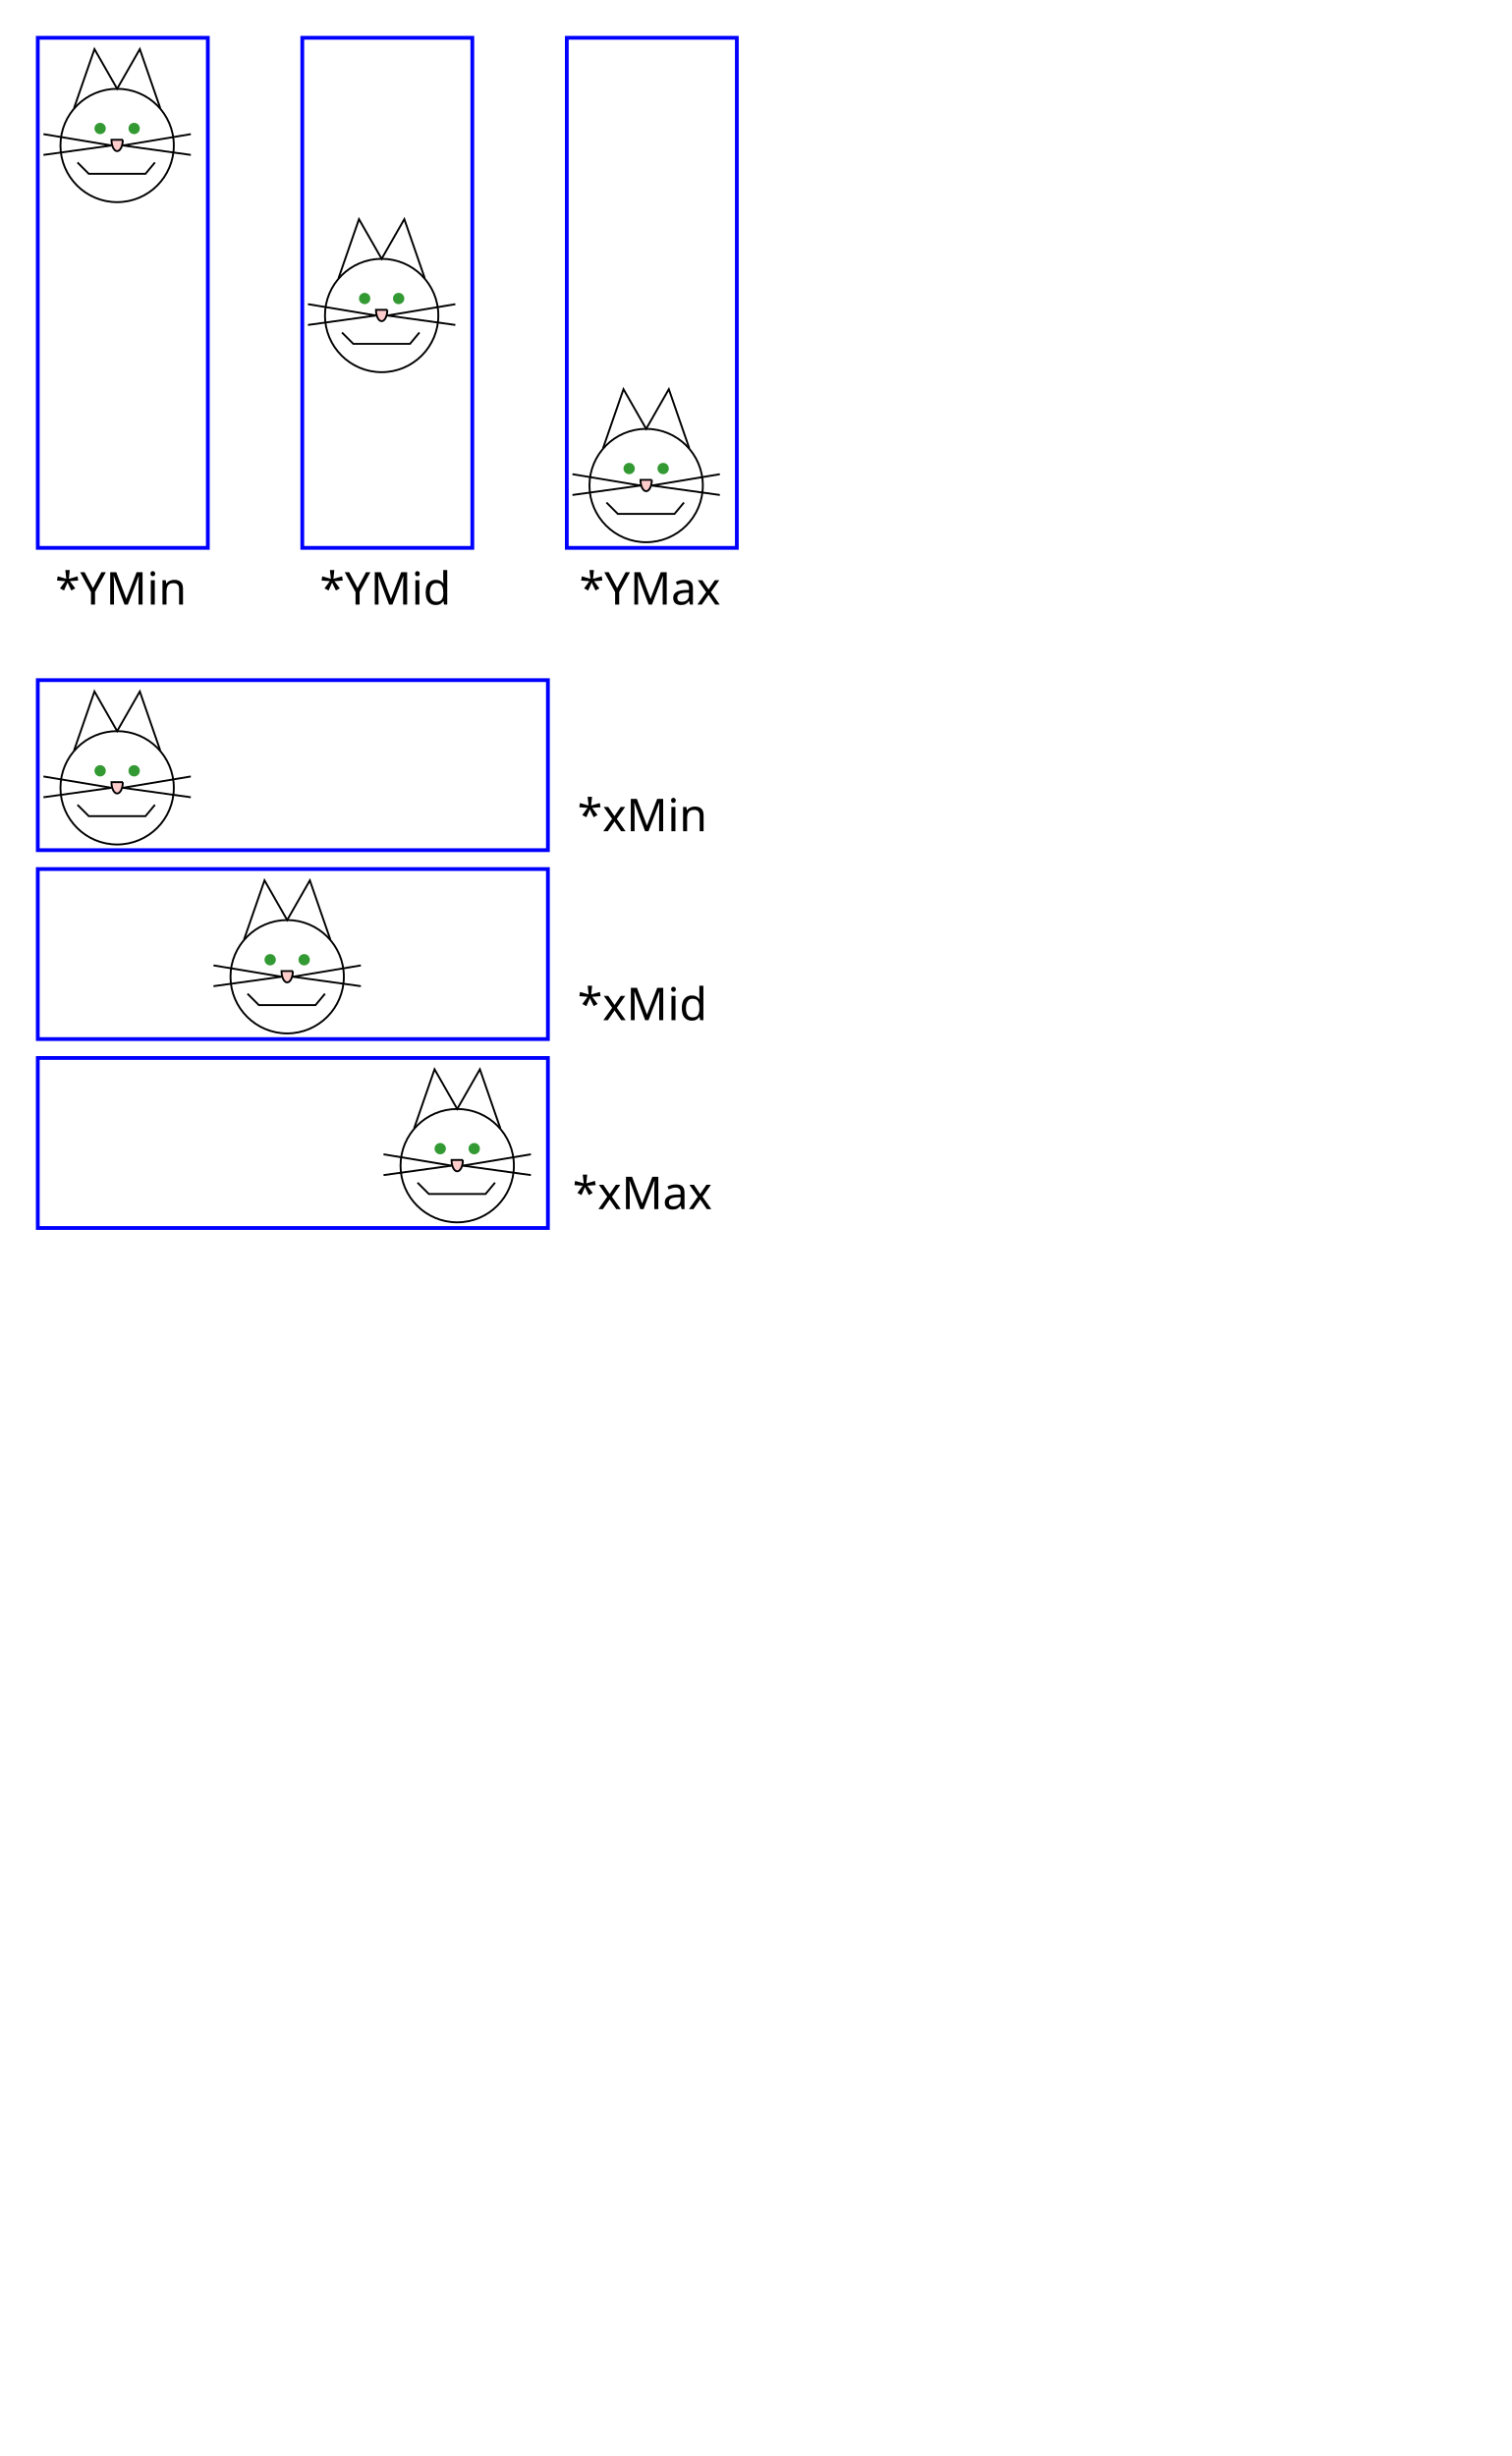
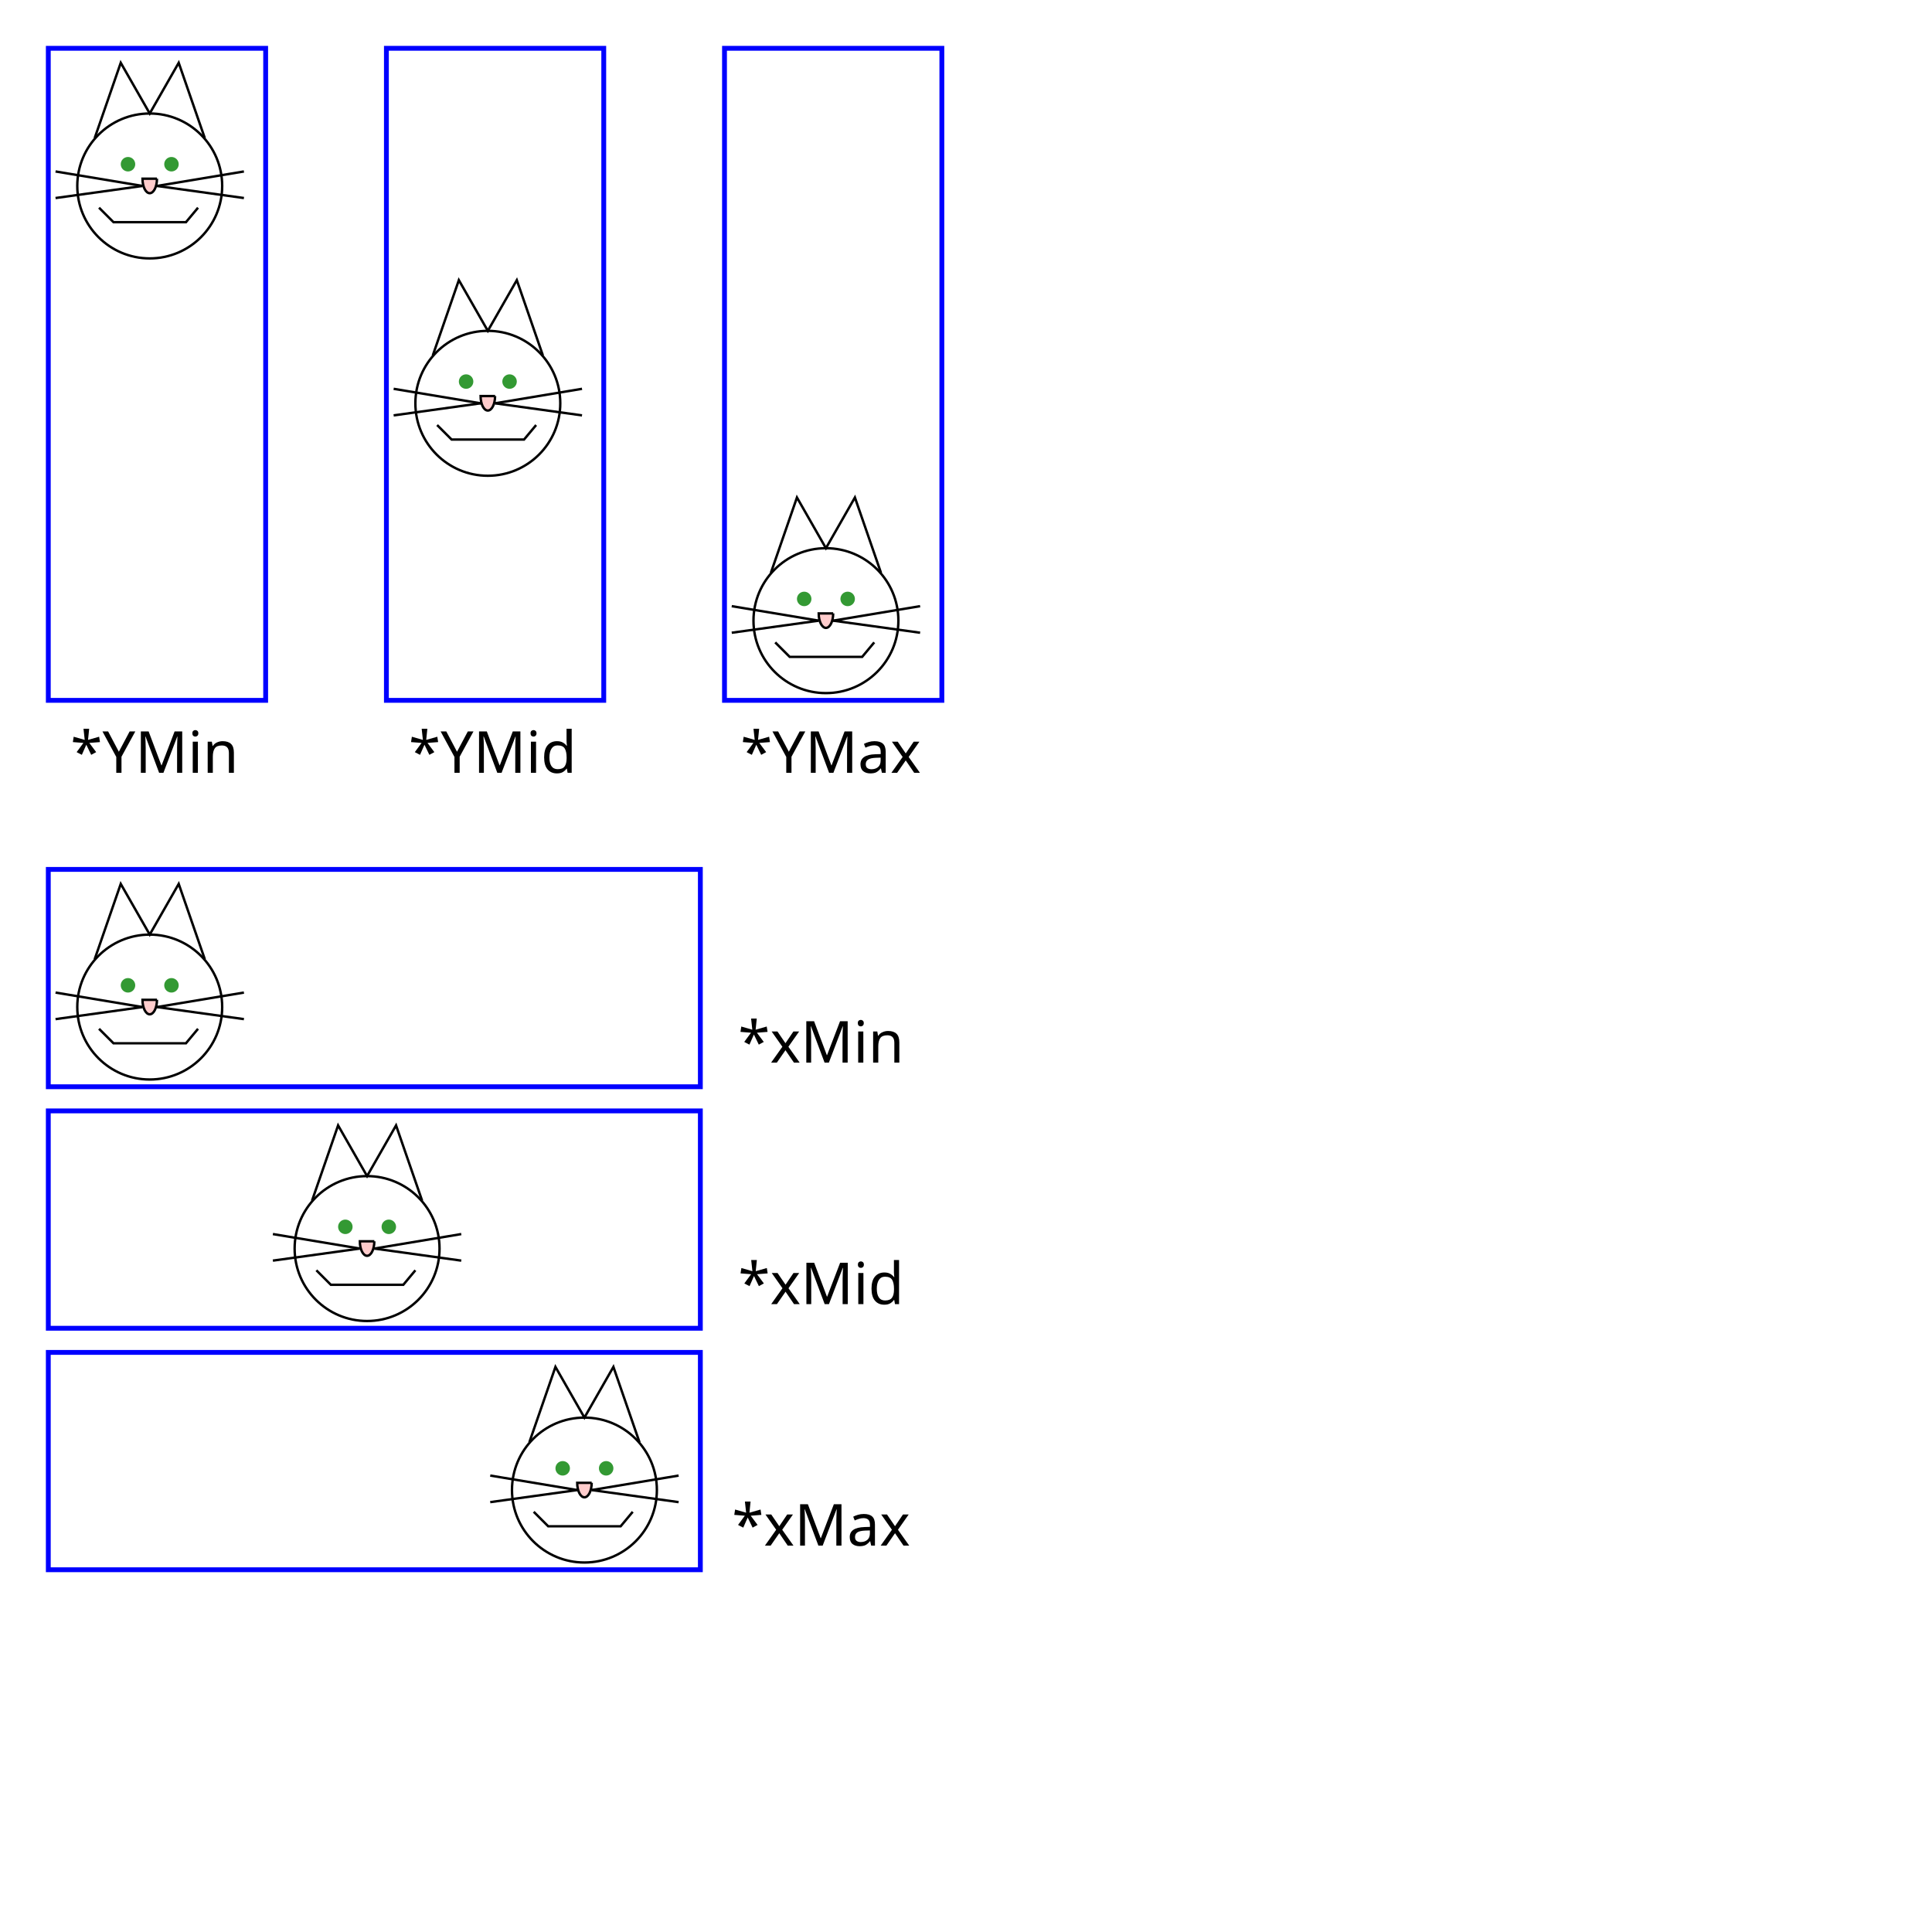
- <svg xmlns="http://www.w3.org/2000/svg" xmlns:xlink="http://www.w3.org/1999/xlink" width="400px" height="650px" viewBox="0 0 400 650">
+ <svg xmlns="http://www.w3.org/2000/svg" xmlns:xlink="http://www.w3.org/1999/xlink" width="400px" height="400px" viewBox="0 0 400 400">
  <defs>
    <g id="cat">
      <circle cx="42" cy="57" r="30" style="stroke:black;fill:none;" />
      <circle cx="33" cy="48" r="3" style="stroke:none;fill:#339933;" />
      <circle cx="51" cy="48" r="3" style="stroke:none;fill:#339933;" />
      <g id="whiskers">
        <line x1="45" x2="81" y1="57" y2="51" style="stroke:black" />
        <line x1="45" x2="81" y1="57" y2="62" style="stroke:black" />
      </g>
      <use xlink:href="#whiskers" transform="scale(-1 1) translate(-84 0)" />
      <polyline points="64.8 37.2, 54 6, 42 27, 30 6, 19.2 37.2" style="stroke: black; fill:none" />
      <polyline points="21 66, 27 72, 57 72, 62 66" style="stroke:black; fill:none;" />
      <path d="M 45 54 L 39 54 A 3 6 0 0 0 45 54" style="stroke:black; fill:#ffcccc" />
    </g>
  </defs>
  <g transform="translate(10,10)" style="stroke:none; fill:black; font-family:sans-serif; text-anchor:middle;">
    <rect x="0" y="0" width="45" height="135" style="stroke:blue; fill:none;" />
    <svg preserveAspectRatio="xMinYMin meet" viewBox="0 0 90 90" width="45" height="135">
      <use xlink:href="#cat" />
    </svg>
    <text x="22" y="150">*YMin</text>
  </g>
  <g transform="translate(80,10)" style="stroke:none; fill:black; font-family:sans-serif; text-anchor:middle;">
    <rect x="0" y="0" width="45" height="135" style="stroke:blue; fill:none;" />
    <svg preserveAspectRatio="xMidYMid meet" viewBox="0 0 90 90" width="45" height="135">
      <use xlink:href="#cat" />
    </svg>
    <text x="22" y="150">*YMid</text>
  </g>
  <g transform="translate(150,10)" style="stroke:none; fill:black; font-family:sans-serif; text-anchor:middle;">
    <rect x="0" y="0" width="45" height="135" style="stroke:blue; fill:none;" />
    <svg preserveAspectRatio="xMaxYMax meet" viewBox="0 0 90 90" width="45" height="135">
      <use xlink:href="#cat" />
    </svg>
    <text x="22" y="150">*YMax</text>
  </g>
  <g transform="translate(10,180)" style="stroke:none; fill:black; font-family:sans-serif; text-anchor:middle;">
    <rect x="0" y="0" width="135" height="45" style="stroke:blue; fill:none;" />
    <svg preserveAspectRatio="xMinYMin meet" viewBox="0 0 90 90" width="135" height="45">
      <use xlink:href="#cat" />
    </svg>
    <text x="160" y="40">*xMin</text>
  </g>
  <g transform="translate(10,230)" style="stroke:none; fill:black; font-family:sans-serif; text-anchor:middle;">
    <rect x="0" y="0" width="135" height="45" style="stroke:blue; fill:none;" />
    <svg preserveAspectRatio="xMidYMid meet" viewBox="0 0 90 90" width="135" height="45">
      <use xlink:href="#cat" />
    </svg>
    <text x="160" y="40">*xMid</text>
  </g>
  <g transform="translate(10,280)" style="stroke:none; fill:black; font-family:sans-serif; text-anchor:middle;">
    <rect x="0" y="0" width="135" height="45" style="stroke:blue; fill:none;" />
    <svg preserveAspectRatio="xMaxYMax meet" viewBox="0 0 90 90" width="135" height="45">
      <use xlink:href="#cat" />
    </svg>
    <text x="160" y="40">*xMax</text>
  </g>
</svg>
